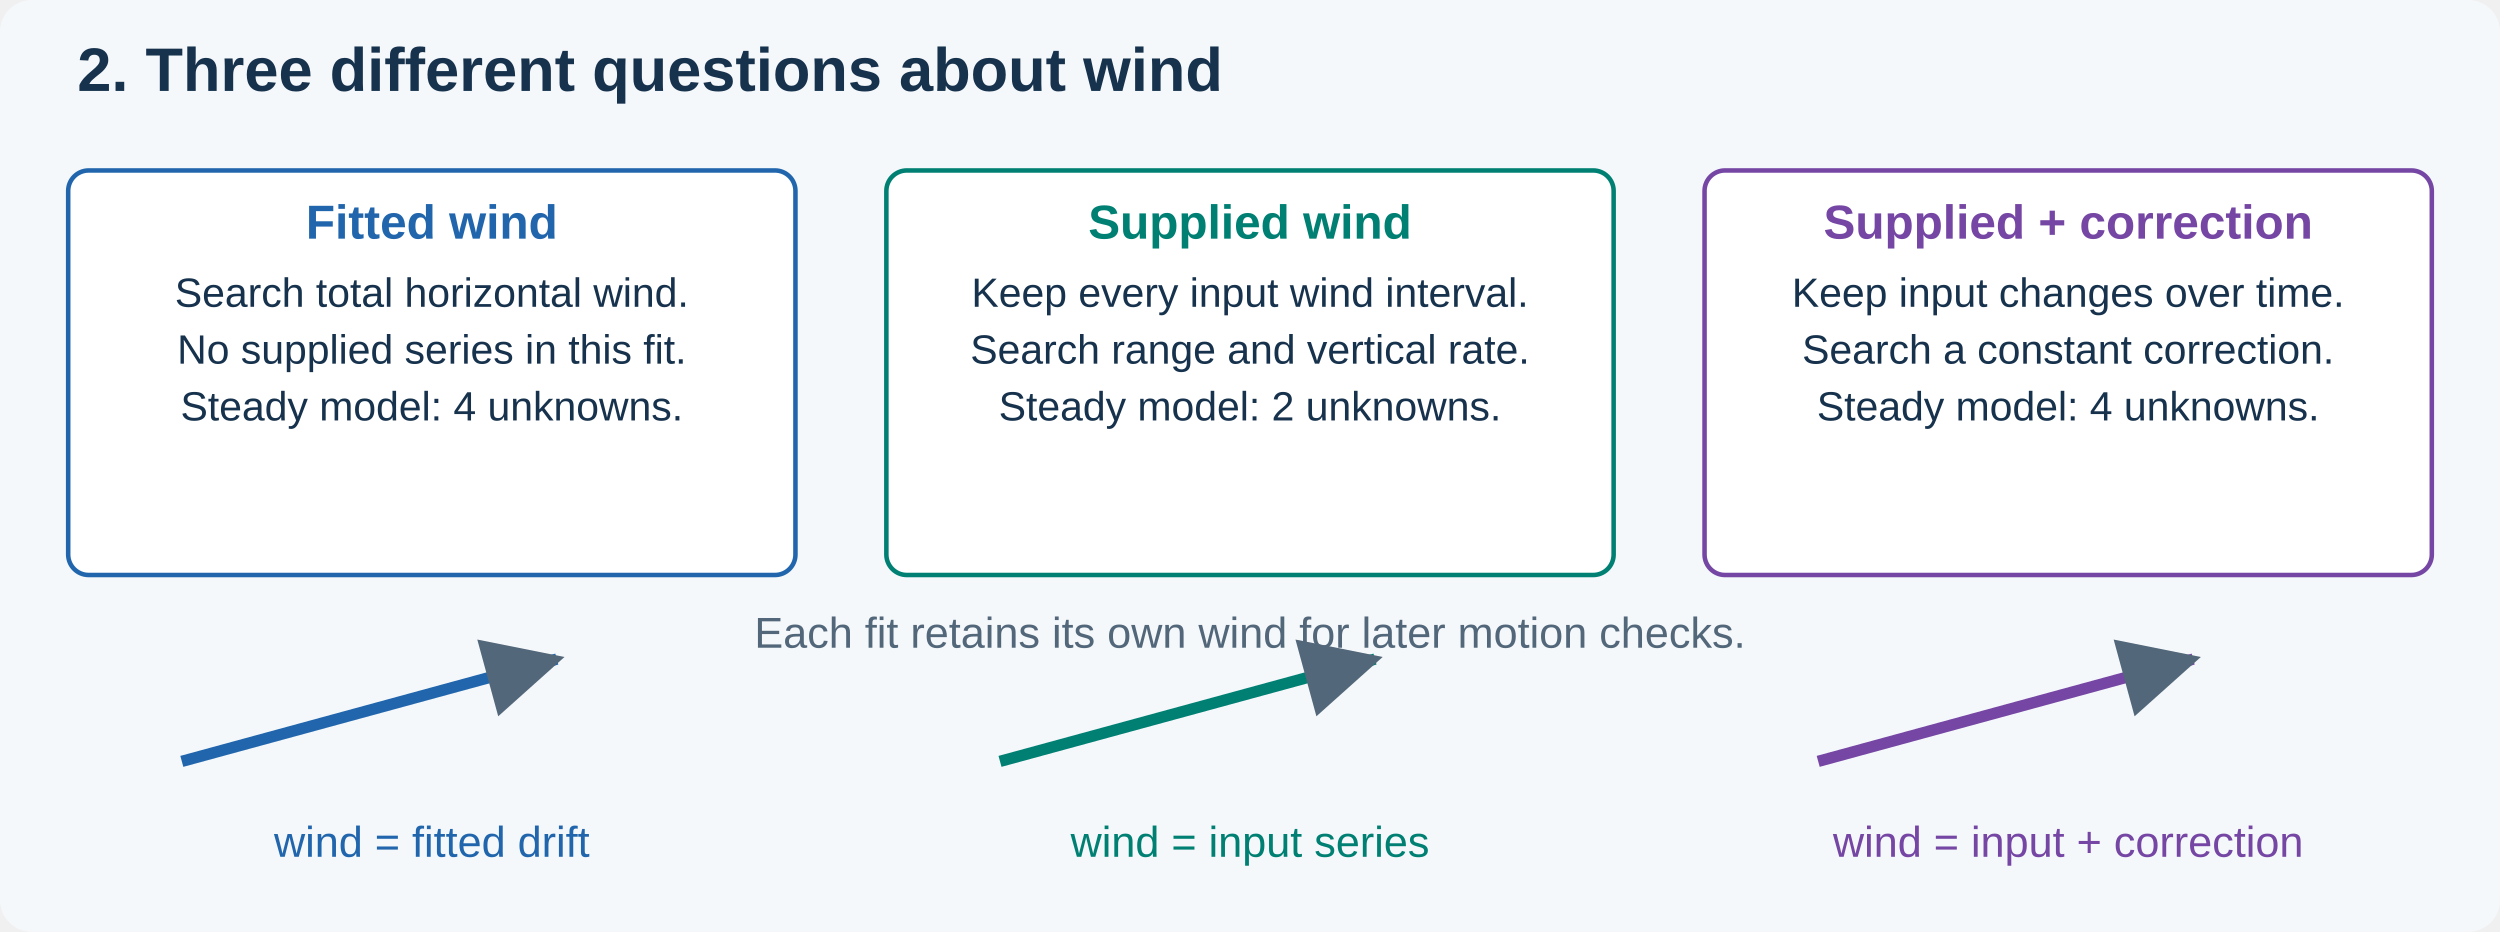
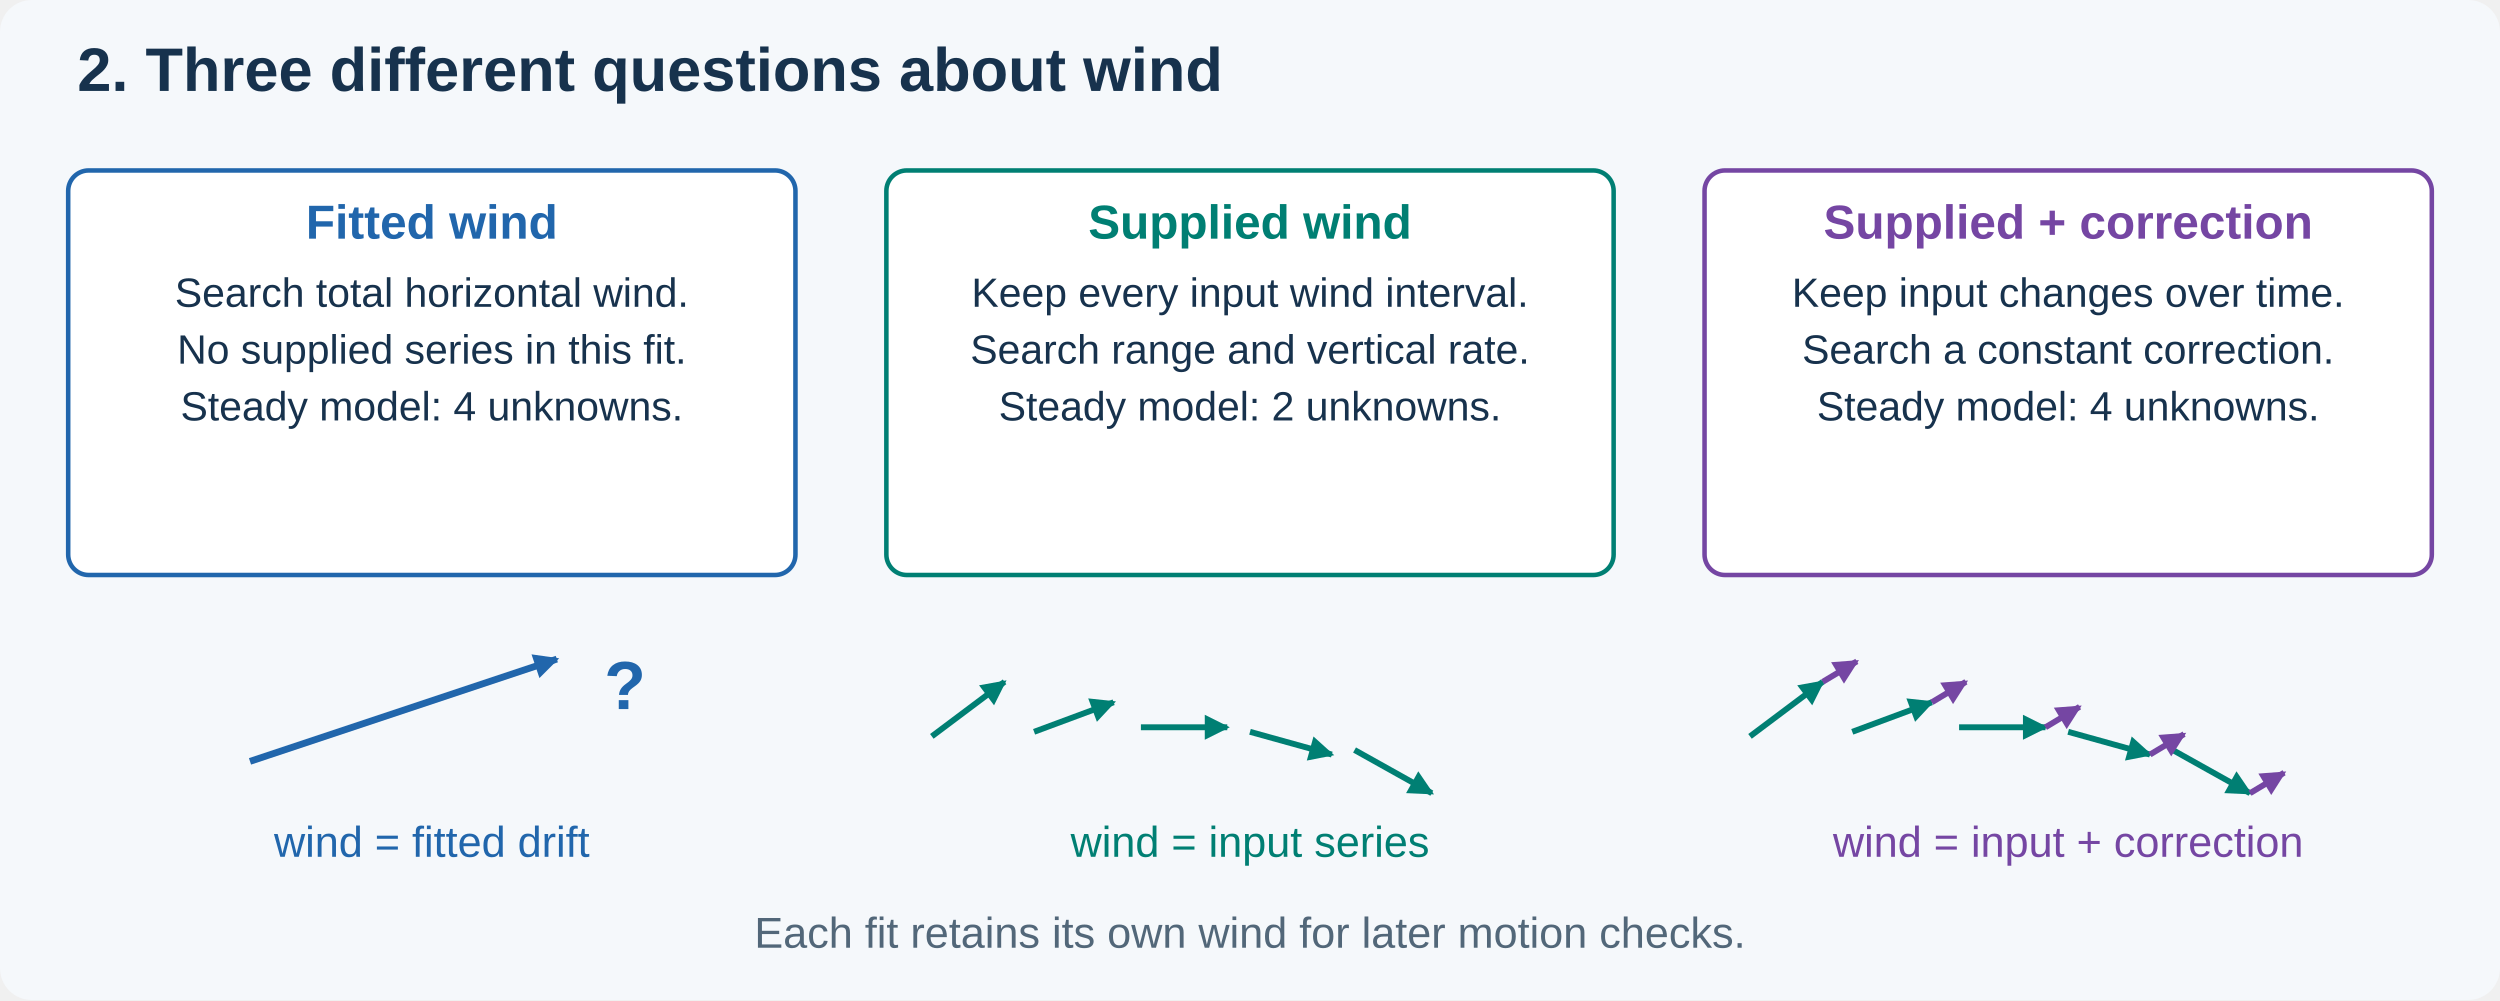
- <svg xmlns="http://www.w3.org/2000/svg" width="1100" height="410" viewBox="0 0 1100 410" role="img" aria-labelledby="title desc">
+ <svg xmlns="http://www.w3.org/2000/svg" width="1100" height="440" viewBox="0 0 1100 440" role="img" aria-labelledby="title desc">
  <defs>
    <marker id="arrow" viewBox="0 0 10 10" refX="9" refY="5" markerWidth="7" markerHeight="7" orient="auto-start-reverse">
      <path d="M0 0L10 5L0 10Z" fill="#526779" />
    </marker>
+     <marker id="arrowB" viewBox="0 0 10 10" refX="9" refY="5" markerWidth="11" markerHeight="11" markerUnits="userSpaceOnUse" orient="auto-start-reverse">
+       <path d="M0 0L10 5L0 10Z" fill="#2166ac" />
+     </marker>
+     <marker id="arrowT" viewBox="0 0 10 10" refX="9" refY="5" markerWidth="11" markerHeight="11" markerUnits="userSpaceOnUse" orient="auto-start-reverse">
+       <path d="M0 0L10 5L0 10Z" fill="#007f73" />
+     </marker>
+     <marker id="arrowP" viewBox="0 0 10 10" refX="9" refY="5" markerWidth="11" markerHeight="11" markerUnits="userSpaceOnUse" orient="auto-start-reverse">
+       <path d="M0 0L10 5L0 10Z" fill="#7546a3" />
+     </marker>
  </defs>
-   <rect width="1100" height="410" rx="14" fill="#f5f8fb" />
+   <rect width="1100" height="440" rx="14" fill="#f5f8fb" />
  <g font-family="Arial, Helvetica, sans-serif" fill="#17324d">
    <text x="34" y="40" font-size="27" fill="#17324d" text-anchor="start" font-weight="bold">2. Three different questions about wind</text>
    <rect x="30" y="75" width="320" height="178" rx="9" fill="white" stroke="#2166ac" stroke-width="2" />
    <text x="190.0" y="105" font-size="21" fill="#2166ac" text-anchor="middle" font-weight="bold">Fitted wind</text>
    <text x="190.0" y="135" font-size="18" fill="#17324d" text-anchor="middle" font-weight="normal">Search total horizontal wind.</text>
    <text x="190.0" y="160" font-size="18" fill="#17324d" text-anchor="middle" font-weight="normal">No supplied series in this fit.</text>
    <text x="190.0" y="185" font-size="18" fill="#17324d" text-anchor="middle" font-weight="normal">Steady model: 4 unknowns.</text>
-     <line x1="80.00" y1="335.00" x2="245.00" y2="290.00" stroke="#2166ac" stroke-width="5" marker-end="url(#arrow)" />
+     <line x1="110.00" y1="335.00" x2="245.00" y2="290.00" stroke="#2166ac" stroke-width="3" marker-end="url(#arrowB)" />
+     <text x="275" y="312" font-size="30" fill="#2166ac" text-anchor="middle" font-weight="bold">?</text>
    <text x="190" y="377" font-size="19" fill="#2166ac" text-anchor="middle" font-weight="normal">wind = fitted drift</text>
    <rect x="390" y="75" width="320" height="178" rx="9" fill="white" stroke="#007f73" stroke-width="2" />
    <text x="550.0" y="105" font-size="21" fill="#007f73" text-anchor="middle" font-weight="bold">Supplied wind</text>
    <text x="550.0" y="135" font-size="18" fill="#17324d" text-anchor="middle" font-weight="normal">Keep every input wind interval.</text>
    <text x="550.0" y="160" font-size="18" fill="#17324d" text-anchor="middle" font-weight="normal">Search range and vertical rate.</text>
    <text x="550.0" y="185" font-size="18" fill="#17324d" text-anchor="middle" font-weight="normal">Steady model: 2 unknowns.</text>
-     <line x1="440.00" y1="335.00" x2="605.00" y2="290.00" stroke="#007f73" stroke-width="5" marker-end="url(#arrow)" />
+     <line x1="410.00" y1="324.00" x2="442.00" y2="300.00" stroke="#007f73" stroke-width="2.6" marker-end="url(#arrowT)" />
+     <line x1="455.00" y1="322.00" x2="490.00" y2="309.00" stroke="#007f73" stroke-width="2.6" marker-end="url(#arrowT)" />
+     <line x1="502.00" y1="320.00" x2="540.00" y2="320.00" stroke="#007f73" stroke-width="2.6" marker-end="url(#arrowT)" />
+     <line x1="550.00" y1="322.00" x2="586.00" y2="332.00" stroke="#007f73" stroke-width="2.6" marker-end="url(#arrowT)" />
+     <line x1="596.00" y1="330.00" x2="630.00" y2="349.00" stroke="#007f73" stroke-width="2.6" marker-end="url(#arrowT)" />
    <text x="550" y="377" font-size="19" fill="#007f73" text-anchor="middle" font-weight="normal">wind = input series</text>
    <rect x="750" y="75" width="320" height="178" rx="9" fill="white" stroke="#7546a3" stroke-width="2" />
    <text x="910.0" y="105" font-size="21" fill="#7546a3" text-anchor="middle" font-weight="bold">Supplied + correction</text>
    <text x="910.0" y="135" font-size="18" fill="#17324d" text-anchor="middle" font-weight="normal">Keep input changes over time.</text>
    <text x="910.0" y="160" font-size="18" fill="#17324d" text-anchor="middle" font-weight="normal">Search a constant correction.</text>
    <text x="910.0" y="185" font-size="18" fill="#17324d" text-anchor="middle" font-weight="normal">Steady model: 4 unknowns.</text>
-     <line x1="800.00" y1="335.00" x2="965.00" y2="290.00" stroke="#7546a3" stroke-width="5" marker-end="url(#arrow)" />
+     <line x1="770.00" y1="324.00" x2="802.00" y2="300.00" stroke="#007f73" stroke-width="2.6" marker-end="url(#arrowT)" />
+     <line x1="815.00" y1="322.00" x2="850.00" y2="309.00" stroke="#007f73" stroke-width="2.6" marker-end="url(#arrowT)" />
+     <line x1="862.00" y1="320.00" x2="900.00" y2="320.00" stroke="#007f73" stroke-width="2.6" marker-end="url(#arrowT)" />
+     <line x1="910.00" y1="322.00" x2="946.00" y2="332.00" stroke="#007f73" stroke-width="2.6" marker-end="url(#arrowT)" />
+     <line x1="956.00" y1="330.00" x2="990.00" y2="349.00" stroke="#007f73" stroke-width="2.6" marker-end="url(#arrowT)" />
+     <line x1="802.00" y1="300.00" x2="817.00" y2="291.00" stroke="#7546a3" stroke-width="2.6" marker-end="url(#arrowP)" />
+     <line x1="850.00" y1="309.00" x2="865.00" y2="300.00" stroke="#7546a3" stroke-width="2.6" marker-end="url(#arrowP)" />
+     <line x1="900.00" y1="320.00" x2="915.00" y2="311.00" stroke="#7546a3" stroke-width="2.6" marker-end="url(#arrowP)" />
+     <line x1="946.00" y1="332.00" x2="961.00" y2="323.00" stroke="#7546a3" stroke-width="2.6" marker-end="url(#arrowP)" />
+     <line x1="990.00" y1="349.00" x2="1005.00" y2="340.00" stroke="#7546a3" stroke-width="2.6" marker-end="url(#arrowP)" />
    <text x="910" y="377" font-size="19" fill="#7546a3" text-anchor="middle" font-weight="normal">wind = input + correction</text>
-     <text x="550" y="285" font-size="19" fill="#526779" text-anchor="middle" font-weight="normal">Each fit retains its own wind for later motion checks.</text>
+     <text x="550" y="417" font-size="19" fill="#526779" text-anchor="middle" font-weight="normal">Each fit retains its own wind for later motion checks.</text>
  </g>
</svg>
